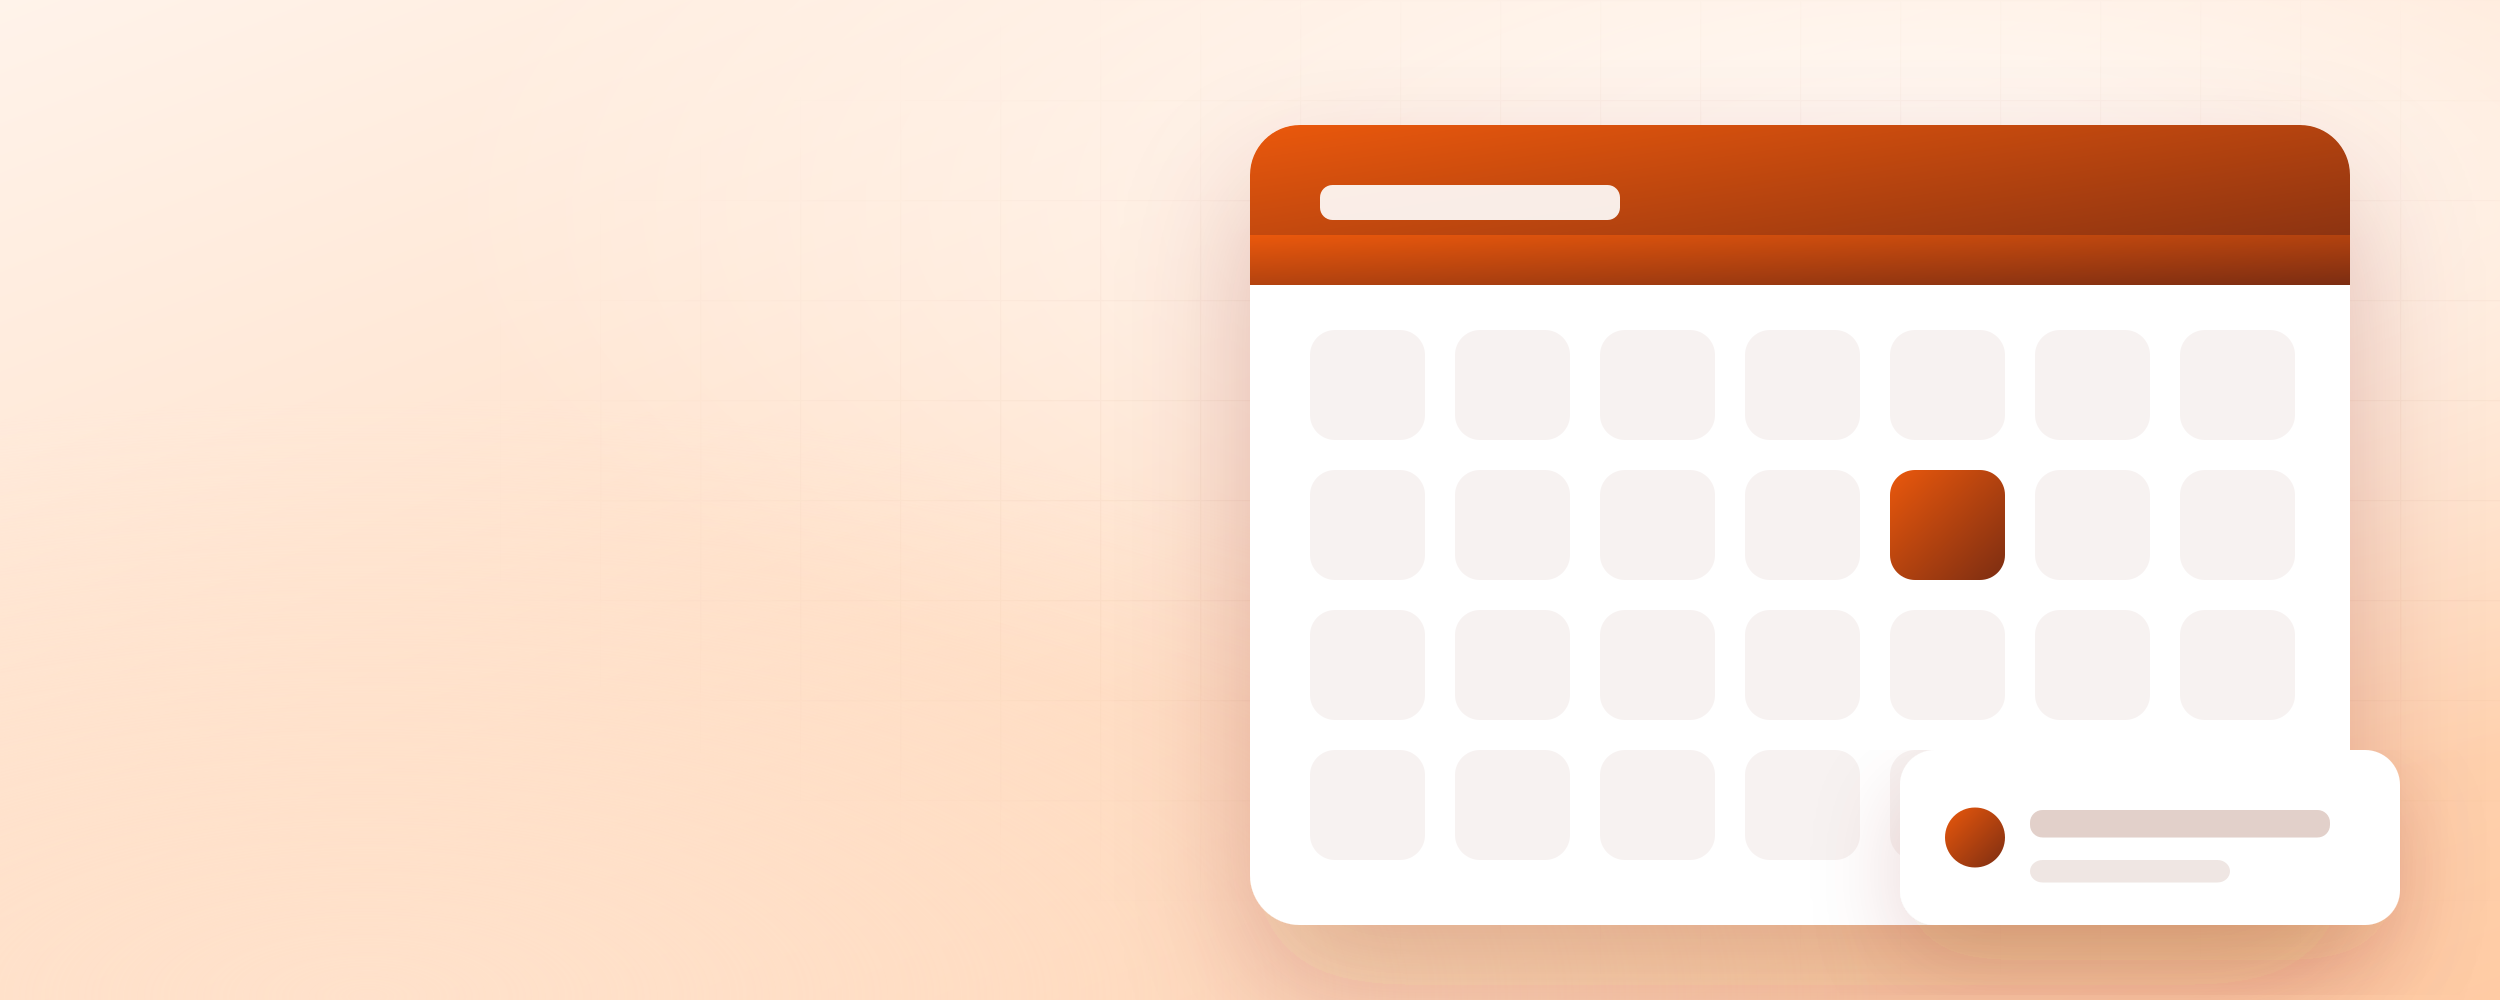
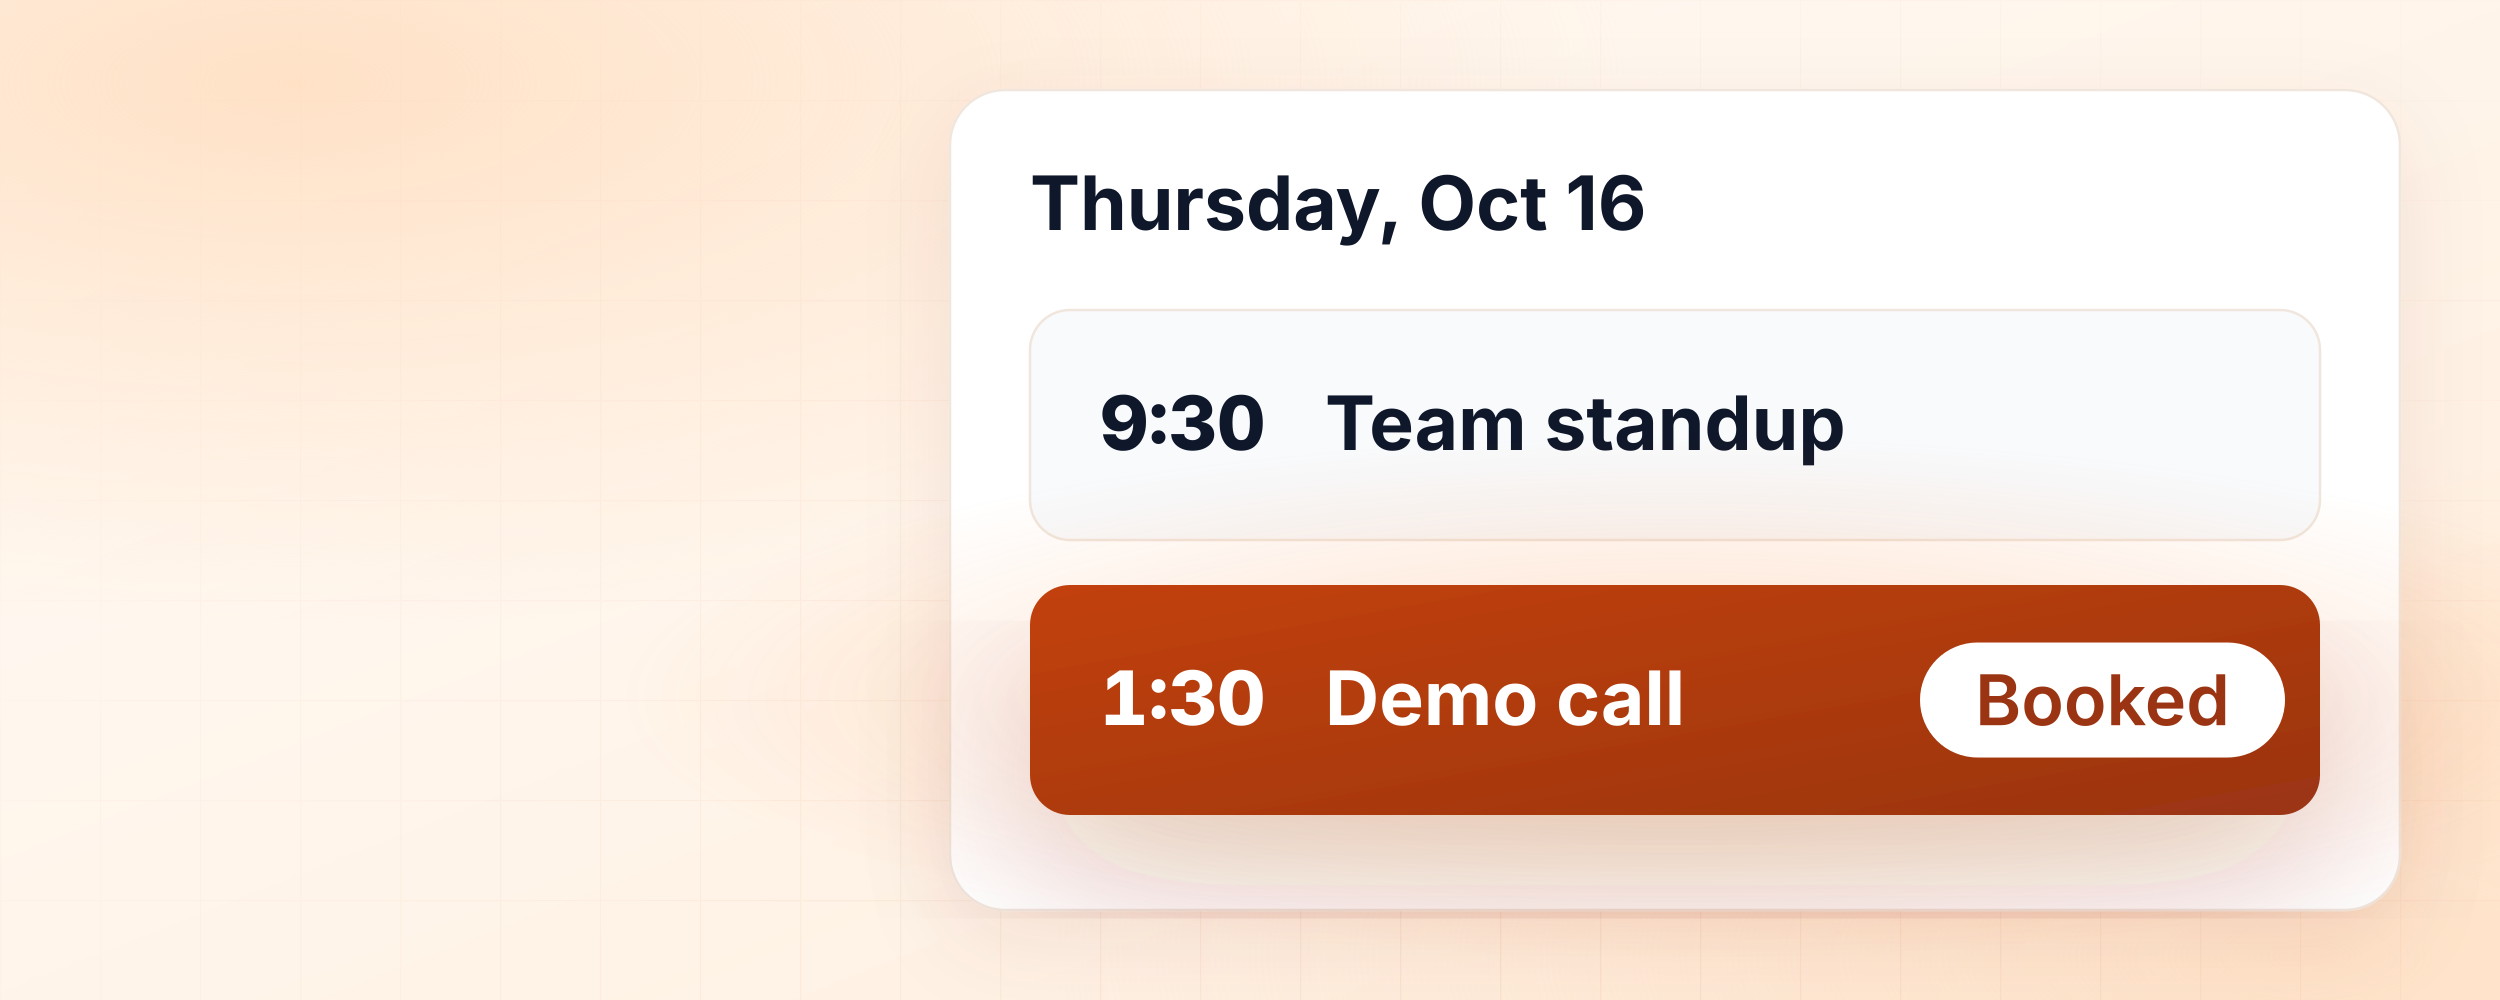
- <svg xmlns="http://www.w3.org/2000/svg" viewBox="0 0 1000 400" width="1000" height="400" role="img">
+ <svg xmlns="http://www.w3.org/2000/svg" xmlns:xlink="http://www.w3.org/1999/xlink" viewBox="0 0 1000 400" width="1000" height="400" role="img">
  <defs>
    <linearGradient id="bg" x1="0" y1="0" x2="1" y2="1">
-       <stop offset="0" stop-color="#FFF3EA" />
-       <stop offset="1" stop-color="#FFCBA4" />
+       <stop offset="0" stop-color="#FFFCF8" />
+       <stop offset="1" stop-color="#FFEDDC" />
    </linearGradient>
-     <radialGradient id="glA" cx=".78" cy=".2" r=".6">
-       <stop offset="0" stop-color="#FFFFFF" stop-opacity=".85" />
-       <stop offset="1" stop-color="#FFFFFF" stop-opacity="0" />
+     <radialGradient id="glowA" cx="0.12" cy="0.08" r="0.55">
+       <stop offset="0" stop-color="#FFE0C4" stop-opacity="0.95" />
+       <stop offset="1" stop-color="#FFE0C4" stop-opacity="0" />
    </radialGradient>
-     <radialGradient id="glB" cx=".15" cy="1" r=".6">
-       <stop offset="0" stop-color="#FFE2CC" stop-opacity=".9" />
-       <stop offset="1" stop-color="#FFE2CC" stop-opacity="0" />
+     <radialGradient id="glowB" cx="0.92" cy="0.96" r="0.5">
+       <stop offset="0" stop-color="#FFE0C4" stop-opacity="0.85" />
+       <stop offset="1" stop-color="#FFE0C4" stop-opacity="0" />
    </radialGradient>
+     <linearGradient id="gAcc" x1="0" y1="0" x2="1" y2="1">
+       <stop offset="0" stop-color="#C2410C" />
+       <stop offset="1" stop-color="#9A3412" />
+     </linearGradient>
+     <linearGradient id="gStroke" x1="0" y1="0" x2="1" y2="0">
+       <stop offset="0" stop-color="#FDBA74" />
+       <stop offset="1" stop-color="#FB923C" />
+     </linearGradient>
    <pattern id="grid" width="40" height="40" patternUnits="userSpaceOnUse">
-       <path d="M40 0H0V40" fill="none" stroke="#7C2D12" stroke-opacity=".07" stroke-width="1" />
+       <path d="M40 0H0V40" fill="none" stroke="#C2410C" stroke-opacity="0.07" stroke-width="1" />
    </pattern>
-     <radialGradient id="gm" cx=".72" cy=".45" r=".55">
-       <stop offset="0" stop-color="#fff" />
-       <stop offset="1" stop-color="#000" />
+     <radialGradient id="fade" cx="0.5" cy="0.45" r="0.65">
+       <stop offset="0" stop-color="#fff" stop-opacity="1" />
+       <stop offset="1" stop-color="#fff" stop-opacity="0" />
    </radialGradient>
-     <mask id="fade">
-       <rect width="1000" height="400" fill="url(#gm)" />
+     <mask id="gridMask">
+       <rect width="1200" height="800" fill="url(#fade)" />
    </mask>
-     <filter id="e1" x="-20%" y="-20%" width="140%" height="160%">
-       <feDropShadow dx="0" dy="2" stdDeviation="2" flood-color="#7C2D12" flood-opacity=".10" />
-       <feDropShadow dx="0" dy="14" stdDeviation="18" flood-color="#7C2D12" flood-opacity=".16" />
+     <filter id="e1" x="-10%" y="-10%" width="120%" height="140%">
+       <feDropShadow dx="0" dy="1" stdDeviation="1.2" flood-color="#0F172A" flood-opacity="0.07" />
+       <feDropShadow dx="0" dy="12" stdDeviation="18" flood-color="#7C2D12" flood-opacity="0.08" />
    </filter>
-     <filter id="e2" x="-30%" y="-30%" width="160%" height="180%">
-       <feDropShadow dx="0" dy="3" stdDeviation="3" flood-color="#7C2D12" flood-opacity=".12" />
-       <feDropShadow dx="0" dy="24" stdDeviation="26" flood-color="#7C2D12" flood-opacity=".24" />
+     <filter id="e2" x="-15%" y="-15%" width="130%" height="160%">
+       <feDropShadow dx="0" dy="2" stdDeviation="3" flood-color="#0F172A" flood-opacity="0.10" />
+       <feDropShadow dx="0" dy="28" stdDeviation="34" flood-color="#7C2D12" flood-opacity="0.20" />
    </filter>
-     <linearGradient id="acc" x1="0" y1="0" x2="1" y2="1">
-       <stop offset="0" stop-color="#EA580C" />
-       <stop offset="1" stop-color="#7C2D12" />
-     </linearGradient>
+     <radialGradient id="spot" cx="0.5" cy="0.5" r="0.5">
+       <stop offset="0" stop-color="#F97316" stop-opacity="0.24" />
+       <stop offset="1" stop-color="#F97316" stop-opacity="0" />
+     </radialGradient>
+     <path id="g700_T" d="M75 1237V1490H1292V1237H837V0H531V1237Z" />
+     <path id="g700_h" d="M428 647V0H128V1490H422V904Q471 1013 555.0 1072.5Q639 1132 763 1132Q937 1132 1042.5 1020.0Q1148 908 1148 711V0H847V659Q847 763 793.5 822.0Q740 881 645 881Q549 881 488.5 819.5Q428 758 428 647Z" />
+     <path id="g700_u" d="M513 -14Q339 -14 233.5 98.0Q128 210 128 407V1118H428V459Q428 355 482.0 296.0Q536 237 630 237Q726 237 786.5 298.5Q847 360 847 471V1118H1148V0H864L860 232Q813 113 726.5 49.5Q640 -14 513 -14Z" />
+     <path id="g700_r" d="M128 0V1118H418V923H430Q461 1026 533.5 1079.5Q606 1133 700 1133Q751 1133 797 1123V855Q777 861 738.5 865.5Q700 870 667 870Q563 870 495.5 805.0Q428 740 428 636V0Z" />
+     <path id="g700_s" d="M572 -22Q370 -22 238.5 64.0Q107 150 78 306L357 354Q400 198 581 198Q667 198 716.5 230.5Q766 263 766 313Q766 398 622 428L429 468Q107 534 107 785Q107 946 236.0 1039.0Q365 1132 577 1132Q776 1132 894.0 1051.0Q1012 970 1043 834L777 787Q759 844 711.0 880.5Q663 917 581 917Q507 917 457.0 885.5Q407 854 407 804Q407 762 439.5 732.5Q472 703 551 687L752 647Q1072 582 1072 345Q1072 235 1008.0 152.5Q944 70 831.0 24.0Q718 -22 572 -22Z" />
+     <path id="g700_d" d="M537 -19Q408 -19 305.0 47.5Q202 114 141.5 242.5Q81 371 81 557Q81 748 143.0 876.0Q205 1004 308.0 1068.0Q411 1132 535 1132Q630 1132 693.0 1100.0Q756 1068 794.5 1021.0Q833 974 853 930H863V1490H1163V0H868V179H853Q832 134 793.0 88.5Q754 43 691.0 12.0Q628 -19 537 -19ZM629 222Q743 222 806.0 314.0Q869 406 869 558Q869 710 806.5 801.0Q744 892 629 892Q511 892 450.0 798.5Q389 705 389 558Q389 410 450.5 316.0Q512 222 629 222Z" />
+     <path id="g700_a" d="M440 -22Q280 -22 174.0 62.5Q68 147 68 313Q68 438 128.0 509.0Q188 580 284.0 613.0Q380 646 490 656Q634 670 697.5 685.5Q761 701 761 756V761Q761 832 715.5 871.0Q670 910 586 910Q499 910 446.0 872.5Q393 835 375 781L100 827Q143 972 271.5 1052.0Q400 1132 587 1132Q707 1132 815.5 1094.0Q924 1056 992.5 972.5Q1061 889 1061 753V0H777V155H767Q726 77 645.0 27.5Q564 -22 440 -22ZM525 189Q630 189 696.5 250.0Q763 311 763 400V521Q745 508 704.5 498.5Q664 489 619.0 481.5Q574 474 541 470Q458 458 407.0 423.0Q356 388 356 321Q356 256 403.5 222.5Q451 189 525 189Z" />
+     <path id="g700_y" d="M120 -396 189 -170 226 -179Q317 -204 375.0 -175.5Q433 -147 443 -63L451 -3L31 1118H350L538 538Q561 465 577.0 392.5Q593 320 609 246Q627 321 646.5 393.5Q666 466 690 538L886 1118H1201L726 -132Q675 -267 579.5 -346.5Q484 -426 316 -426Q256 -426 204.0 -417.5Q152 -409 120 -396Z" />
+     <path id="g700_comma" d="M119 -395 207 225H507L323 -395Z" />
+     <path id="g700_O" d="M789 -20Q592 -20 434.5 70.0Q277 160 185.5 331.0Q94 502 94 744Q94 987 185.5 1158.5Q277 1330 434.5 1420.0Q592 1510 789 1510Q987 1510 1144.0 1420.0Q1301 1330 1392.5 1158.5Q1484 987 1484 744Q1484 501 1392.5 330.5Q1301 160 1144.0 70.0Q987 -20 789 -20ZM789 251Q963 251 1068.5 377.5Q1174 504 1174 744Q1174 985 1068.5 1112.0Q963 1239 789 1239Q616 1239 510.0 1111.5Q404 984 404 744Q404 505 510.0 378.0Q616 251 789 251Z" />
+     <path id="g700_c" d="M628 -22Q459 -22 336.5 50.5Q214 123 147.5 252.5Q81 382 81 554Q81 727 147.5 857.0Q214 987 336.5 1059.5Q459 1132 628 1132Q827 1132 960.0 1032.5Q1093 933 1125 760L846 708Q827 795 772.5 845.5Q718 896 631 896Q511 896 449.0 801.5Q387 707 387 555Q387 405 449.0 309.5Q511 214 631 214Q718 214 774.0 266.5Q830 319 848 409L1127 358Q1095 181 962.0 79.5Q829 -22 628 -22Z" />
+     <path id="g700_t" d="M683 1118V889H474V327Q474 223 576 223Q593 223 623.5 227.5Q654 232 671 236L714 11Q664 -4 614.5 -10.0Q565 -16 520 -16Q352 -16 263.0 65.5Q174 147 174 301V889H20V1118H174V1384H474V1118Z" />
+     <path id="g700_one" d="M749 1490V0H444V1221H434L93 980V1259L422 1490Z" />
+     <path id="g700_six" d="M684 -20Q570 -20 464.5 18.0Q359 56 275.5 140.5Q192 225 143.0 365.0Q94 505 94 710Q94 960 168.0 1139.5Q242 1319 377.0 1414.5Q512 1510 695 1510Q842 1510 955.0 1453.0Q1068 1396 1137.0 1297.5Q1206 1199 1221 1077H921Q902 1156 842.5 1201.5Q783 1247 695 1247Q548 1247 471.0 1119.0Q394 991 394 771H404Q454 868 555.0 923.5Q656 979 778 979Q909 979 1013.0 917.0Q1117 855 1177.0 746.5Q1237 638 1237 498Q1237 347 1167.0 230.0Q1097 113 972.5 46.5Q848 -20 684 -20ZM682 222Q792 222 866.0 299.0Q940 376 940 490Q940 602 867.5 679.0Q795 756 684 756Q611 756 552.0 719.5Q493 683 459.0 622.5Q425 562 425 489Q425 416 458.5 355.0Q492 294 550.0 258.0Q608 222 682 222Z" />
+     <path id="g800_nine_tf" d="M632 -23Q477 -23 358.0 38.0Q239 99 167.5 201.5Q96 304 82 430H430Q445 358 500.5 318.5Q556 279 632 279Q770 279 838.5 399.5Q907 520 907 722H898Q852 623 749.0 566.0Q646 509 522 509Q388 509 285.0 570.5Q182 632 123.5 740.0Q65 848 65 986Q65 1141 138.0 1260.0Q211 1379 340.5 1446.5Q470 1514 640 1513Q761 1513 871.5 1473.0Q982 1433 1069.0 1346.0Q1156 1259 1206.0 1117.5Q1256 976 1256 772Q1256 526 1178.5 347.5Q1101 169 961.0 73.0Q821 -23 632 -23ZM641 757Q741 757 808.0 826.5Q875 896 875 998Q875 1098 809.0 1167.5Q743 1237 642 1237Q542 1237 475.0 1168.0Q408 1099 408 997Q408 894 474.0 825.5Q540 757 641 757Z" />
+     <path id="g800_colon_case_tf" d="M276 164Q196 164 141.5 217.5Q87 271 87 350Q87 430 141.5 483.5Q196 537 276 537Q356 537 410.5 483.5Q465 430 465 350Q465 271 410.5 217.5Q356 164 276 164ZM276 879Q196 879 141.5 932.5Q87 986 87 1065Q87 1145 141.5 1198.5Q196 1252 276 1252Q356 1252 410.5 1198.5Q465 1145 465 1065Q465 986 410.5 932.5Q356 879 276 879Z" />
+     <path id="g800_three_tf" d="M654 -20Q485 -20 354.5 38.0Q224 96 149.0 198.5Q74 301 73 435H427Q429 360 494.0 314.0Q559 268 657 268Q754 268 815.5 318.0Q877 368 877 449Q877 530 809.0 581.0Q741 632 627 632H482V884H627Q726 884 789.0 933.5Q852 983 852 1062Q852 1138 798.0 1185.5Q744 1233 658 1233Q567 1233 504.5 1186.0Q442 1139 441 1061H102Q103 1193 175.5 1294.0Q248 1395 373.5 1452.5Q499 1510 659 1510Q817 1510 937.5 1454.0Q1058 1398 1125.5 1301.5Q1193 1205 1193 1084Q1193 959 1111.5 877.0Q1030 795 901 776V765Q1072 744 1159.5 652.0Q1247 560 1247 422Q1247 293 1171.5 193.5Q1096 94 962.0 37.0Q828 -20 654 -20Z" />
+     <path id="g800_zero_tf" d="M661 -20Q365 -20 218.5 181.5Q72 383 72 744Q72 1106 219.0 1308.0Q366 1510 661 1510Q956 1510 1103.0 1307.5Q1250 1105 1250 744Q1250 383 1103.5 181.5Q957 -20 661 -20ZM661 269Q784 269 841.5 384.0Q899 499 899 744Q899 992 841.5 1107.5Q784 1223 661 1223Q538 1223 480.5 1107.5Q423 992 423 744Q423 499 480.5 384.0Q538 269 661 269Z" />
+     <path id="g700_e" d="M633 -22Q462 -22 338.0 48.0Q214 118 147.5 247.0Q81 376 81 553Q81 726 147.5 856.0Q214 986 334.5 1059.0Q455 1132 618 1132Q764 1132 883.0 1070.0Q1002 1008 1072.5 882.0Q1143 756 1143 565V481H378Q383 344 454.0 274.0Q525 204 638 204Q717 204 773.5 237.5Q830 271 854 336L1126 285Q1085 146 956.5 62.0Q828 -22 633 -22ZM380 669H854Q843 778 784.0 842.0Q725 906 621 906Q513 906 451.0 839.5Q389 773 380 669Z" />
+     <path id="g700_m" d="M128 0V1118H406L418 901Q463 1023 550.0 1079.0Q637 1135 737 1135Q949 1135 1025 884Q1072 1013 1170.5 1074.0Q1269 1135 1384 1135Q1538 1135 1639.5 1035.5Q1741 936 1741 754V0H1441V697Q1441 791 1389.5 837.5Q1338 884 1263 884Q1178 884 1128.5 830.0Q1079 776 1079 688V0H789V705Q789 787 740.5 835.5Q692 884 615 884Q536 884 482.0 830.5Q428 777 428 676V0Z" />
+     <path id="g700_n" d="M428 647V0H128V1118H411L415 887Q462 1004 548.0 1068.0Q634 1132 763 1132Q937 1132 1042.0 1020.0Q1147 908 1147 711V0H847V659Q847 763 793.5 822.0Q740 881 645 881Q549 881 488.5 819.5Q428 758 428 647Z" />
+     <path id="g700_p" d="M128 -418V1118H423V930H437Q457 974 495.5 1021.0Q534 1068 597.5 1100.0Q661 1132 756 1132Q880 1132 983.0 1068.0Q1086 1004 1147.5 876.0Q1209 748 1209 557Q1209 371 1149.0 242.5Q1089 114 986.0 47.5Q883 -19 754 -19Q663 -19 600.0 12.0Q537 43 497.5 88.5Q458 134 437 179H428V-418ZM662 222Q779 222 840.5 316.0Q902 410 902 558Q902 705 841.0 798.5Q780 892 662 892Q546 892 483.5 801.0Q421 710 421 558Q421 406 484.0 314.0Q547 222 662 222Z" />
+     <path id="g800_one_tf" d="M158 0V283H547V1183H537L203 952V1262L535 1490H899V283H1199V0Z" />
+     <path id="g700_D" d="M659 0H135V1490H664Q888 1490 1049.5 1400.5Q1211 1311 1298.0 1144.5Q1385 978 1385 746Q1385 513 1298.0 346.0Q1211 179 1048.0 89.5Q885 0 659 0ZM440 263H644Q859 263 970.0 379.0Q1081 495 1081 746Q1081 996 970.5 1111.5Q860 1227 646 1227H440Z" />
+     <path id="g700_o" d="M628 -22Q460 -22 337.0 50.5Q214 123 147.5 252.5Q81 382 81 554Q81 727 147.5 857.0Q214 987 337.0 1059.5Q460 1132 628 1132Q796 1132 919.0 1059.5Q1042 987 1108.5 857.0Q1175 727 1175 554Q1175 382 1108.5 252.5Q1042 123 919.0 50.5Q796 -22 628 -22ZM628 214Q748 214 809.0 311.0Q870 408 870 555Q870 703 809.0 799.5Q748 896 628 896Q508 896 447.5 799.5Q387 703 387 555Q387 408 447.5 311.0Q508 214 628 214Z" />
+     <path id="g700_l" d="M428 1490V0H128V1490Z" />
+     <path id="g600_B" d="M150 0V1490H720Q881 1490 987.5 1439.5Q1094 1389 1147.5 1301.5Q1201 1214 1201 1103Q1201 967 1125.5 889.0Q1050 811 941 786V771Q1020 767 1093.0 723.0Q1166 679 1212.5 599.0Q1259 519 1259 406Q1259 290 1203.0 198.0Q1147 106 1034.5 53.0Q922 0 751 0ZM417 223H709Q857 223 922.5 280.0Q988 337 988 426Q988 526 915.0 594.0Q842 662 718 662H417ZM417 855H686Q792 855 863.0 912.5Q934 970 934 1069Q934 1156 873.0 1212.0Q812 1268 692 1268H417Z" />
+     <path id="g600_o" d="M623 -23Q460 -23 340.0 49.5Q220 122 154.5 251.5Q89 381 89 553Q89 727 154.5 857.5Q220 988 340.0 1060.0Q460 1132 623 1132Q786 1132 906.0 1060.0Q1026 988 1092.0 857.5Q1158 727 1158 553Q1158 381 1092.0 251.5Q1026 122 906.0 49.5Q786 -23 623 -23ZM623 188Q714 188 774.0 237.0Q834 286 864.0 369.0Q894 452 894 554Q894 657 864.0 740.0Q834 823 774.0 872.0Q714 921 623 921Q533 921 473.0 872.0Q413 823 383.5 740.0Q354 657 354 554Q354 452 383.5 369.0Q413 286 473.0 237.0Q533 188 623 188Z" />
+     <path id="g600_k" d="M138 0V1490H398V667H417L820 1118H1125L692 635L1151 0H839L494 479L398 376V0Z" />
+     <path id="g600_e" d="M632 -23Q463 -23 341.5 48.0Q220 119 154.5 248.0Q89 377 89 552Q89 724 153.5 854.5Q218 985 336.5 1058.5Q455 1132 615 1132Q751 1132 867.5 1072.5Q984 1013 1055.0 888.5Q1126 764 1126 568V486H348Q353 337 431.5 259.0Q510 181 635 181Q721 181 782.5 218.0Q844 255 870 326L1109 277Q1069 142 943.5 59.5Q818 -23 632 -23ZM349 663H873Q861 783 796.5 855.5Q732 928 616 928Q497 928 427.5 851.5Q358 775 349 663Z" />
+     <path id="g600_d" d="M550 -20Q418 -20 313.5 47.5Q209 115 149.0 244.0Q89 373 89 557Q89 743 150.0 871.5Q211 1000 315.5 1066.0Q420 1132 549 1132Q649 1132 712.5 1098.5Q776 1065 813.0 1018.5Q850 972 870 933H881V1490H1141V0H886V177H870Q849 137 811.0 91.0Q773 45 709.5 12.5Q646 -20 550 -20ZM621 194Q748 194 817.0 294.5Q886 395 886 558Q886 721 817.5 819.5Q749 918 621 918Q489 918 422.0 816.0Q355 714 355 558Q355 401 422.5 297.5Q490 194 621 194Z" />
  </defs>
+   <style>
+ .pulse{transform-box:fill-box;transform-origin:center;animation:pulse 2.4s cubic-bezier(.2,.7,.3,1) infinite}
+ @keyframes pulse{0%{transform:scale(1);opacity:.30}75%{transform:scale(2.1);opacity:0}100%{transform:scale(2.1);opacity:0}}
+ .caret{animation:blink 1.1s steps(1) infinite}
+ @keyframes blink{0%,55%{opacity:1}56%,100%{opacity:0}}
+ .press{transform-box:fill-box;transform-origin:0 0;animation:press 3.2s ease-in-out infinite}
+ @keyframes press{0%,58%,100%{transform:translate(0,0) scale(1)}66%{transform:translate(1.5px,2px) scale(.9)}74%{transform:translate(0,0) scale(1)}}
+ .ripple{transform-box:fill-box;transform-origin:center;opacity:0;animation:ripple 3.2s ease-out infinite}
+ @keyframes ripple{0%,62%{opacity:0;transform:scale(.4)}68%{opacity:.5}100%{opacity:0;transform:scale(2.4)}}
+ .sweep{animation:sweep 4.8s cubic-bezier(.45,0,.2,1) infinite}
+ @keyframes sweep{0%{transform:translateY(-470px);opacity:0}8%{opacity:1}72%{transform:translateY(0);opacity:1}100%{transform:translateY(0);opacity:1}}
+ .ring{transform-box:fill-box;transform-origin:50% 12%;animation:ring 4s ease-in-out infinite}
+ @keyframes ring{0%,70%,100%{transform:rotate(0)}74%{transform:rotate(14deg)}78%{transform:rotate(-12deg)}82%{transform:rotate(8deg)}86%{transform:rotate(-4deg)}90%{transform:rotate(0)}}
+ .glow{animation:glow 2.6s ease-in-out infinite}
+ @keyframes glow{0%,100%{opacity:1}50%{opacity:.45}}
+ .float{animation:float 6s ease-in-out infinite}
+ @keyframes float{0%,100%{transform:translateY(0)}50%{transform:translateY(-6px)}}
+ @media (prefers-reduced-motion: reduce){*{animation:none!important}}
+ </style>
  <rect width="1000" height="400" fill="url(#bg)" />
-   <rect width="1000" height="400" fill="url(#glA)" />
-   <rect width="1000" height="400" fill="url(#glB)" />
-   <rect width="1000" height="400" fill="url(#grid)" mask="url(#fade)" />
-   <g filter="url(#e2)">
-     <rect x="500" y="50" width="440" height="320" rx="20" fill="#fff" fill-opacity="1" />
+   <rect width="1000" height="400" fill="url(#glowA)" />
+   <rect width="1000" height="400" fill="url(#glowB)" />
+   <rect width="1000" height="400" fill="url(#grid)" mask="url(#gridMask)" />
+   <rect x="380" y="36" width="580" height="328" rx="22" fill="#fff" stroke="#F0E6DD" stroke-width="1" filter="url(#e1)" />
+   <g>
+     <use href="#g700_T" xlink:href="#g700_T" transform="translate(412.00 92.00) scale(0.01465 -0.01465)" fill="#0F172A" />
+     <use href="#g700_h" xlink:href="#g700_h" transform="translate(432.02 92.00) scale(0.01465 -0.01465)" fill="#0F172A" />
+     <use href="#g700_u" xlink:href="#g700_u" transform="translate(450.70 92.00) scale(0.01465 -0.01465)" fill="#0F172A" />
+     <use href="#g700_r" xlink:href="#g700_r" transform="translate(469.38 92.00) scale(0.01465 -0.01465)" fill="#0F172A" />
+     <use href="#g700_s" xlink:href="#g700_s" transform="translate(481.59 92.00) scale(0.01465 -0.01465)" fill="#0F172A" />
+     <use href="#g700_d" xlink:href="#g700_d" transform="translate(498.40 92.00) scale(0.01465 -0.01465)" fill="#0F172A" />
+     <use href="#g700_a" xlink:href="#g700_a" transform="translate(517.31 92.00) scale(0.01465 -0.01465)" fill="#0F172A" />
+     <use href="#g700_y" xlink:href="#g700_y" transform="translate(534.21 92.00) scale(0.01465 -0.01465)" fill="#0F172A" />
+     <use href="#g700_comma" xlink:href="#g700_comma" transform="translate(551.12 92.00) scale(0.01465 -0.01465)" fill="#0F172A" />
+     <use href="#g700_O" xlink:href="#g700_O" transform="translate(567.32 92.00) scale(0.01465 -0.01465)" fill="#0F172A" />
+     <use href="#g700_c" xlink:href="#g700_c" transform="translate(590.43 92.00) scale(0.01465 -0.01465)" fill="#0F172A" />
+     <use href="#g700_t" xlink:href="#g700_t" transform="translate(608.08 92.00) scale(0.01465 -0.01465)" fill="#0F172A" />
+     <use href="#g700_one" xlink:href="#g700_one" transform="translate(626.17 92.00) scale(0.01465 -0.01465)" fill="#0F172A" />
+     <use href="#g700_six" xlink:href="#g700_six" transform="translate(639.11 92.00) scale(0.01465 -0.01465)" fill="#0F172A" />
  </g>
-   <rect x="500" y="50" width="440" height="64" rx="20" fill="url(#acc)" fill-opacity="1" />
-   <rect x="500" y="94" width="440" height="20" rx="0" fill="url(#acc)" fill-opacity="1" />
-   <rect x="528" y="74" width="120" height="14" rx="5" fill="#fff" fill-opacity="0.9" />
-   <rect x="524" y="132" width="46" height="44" rx="10" fill="#7C2D12" fill-opacity="0.06" />
-   <rect x="582" y="132" width="46" height="44" rx="10" fill="#7C2D12" fill-opacity="0.06" />
-   <rect x="640" y="132" width="46" height="44" rx="10" fill="#7C2D12" fill-opacity="0.06" />
-   <rect x="698" y="132" width="46" height="44" rx="10" fill="#7C2D12" fill-opacity="0.06" />
-   <rect x="756" y="132" width="46" height="44" rx="10" fill="#7C2D12" fill-opacity="0.06" />
-   <rect x="814" y="132" width="46" height="44" rx="10" fill="#7C2D12" fill-opacity="0.06" />
-   <rect x="872" y="132" width="46" height="44" rx="10" fill="#7C2D12" fill-opacity="0.06" />
-   <rect x="524" y="188" width="46" height="44" rx="10" fill="#7C2D12" fill-opacity="0.06" />
-   <rect x="582" y="188" width="46" height="44" rx="10" fill="#7C2D12" fill-opacity="0.06" />
-   <rect x="640" y="188" width="46" height="44" rx="10" fill="#7C2D12" fill-opacity="0.06" />
-   <rect x="698" y="188" width="46" height="44" rx="10" fill="#7C2D12" fill-opacity="0.06" />
-   <rect x="756" y="188" width="46" height="44" rx="10" fill="url(#acc)" fill-opacity="1" />
-   <rect x="814" y="188" width="46" height="44" rx="10" fill="#7C2D12" fill-opacity="0.06" />
-   <rect x="872" y="188" width="46" height="44" rx="10" fill="#7C2D12" fill-opacity="0.06" />
-   <rect x="524" y="244" width="46" height="44" rx="10" fill="#7C2D12" fill-opacity="0.06" />
-   <rect x="582" y="244" width="46" height="44" rx="10" fill="#7C2D12" fill-opacity="0.06" />
-   <rect x="640" y="244" width="46" height="44" rx="10" fill="#7C2D12" fill-opacity="0.06" />
-   <rect x="698" y="244" width="46" height="44" rx="10" fill="#7C2D12" fill-opacity="0.06" />
-   <rect x="756" y="244" width="46" height="44" rx="10" fill="#7C2D12" fill-opacity="0.06" />
-   <rect x="814" y="244" width="46" height="44" rx="10" fill="#7C2D12" fill-opacity="0.06" />
-   <rect x="872" y="244" width="46" height="44" rx="10" fill="#7C2D12" fill-opacity="0.06" />
-   <rect x="524" y="300" width="46" height="44" rx="10" fill="#7C2D12" fill-opacity="0.06" />
-   <rect x="582" y="300" width="46" height="44" rx="10" fill="#7C2D12" fill-opacity="0.06" />
-   <rect x="640" y="300" width="46" height="44" rx="10" fill="#7C2D12" fill-opacity="0.06" />
-   <rect x="698" y="300" width="46" height="44" rx="10" fill="#7C2D12" fill-opacity="0.06" />
-   <rect x="756" y="300" width="46" height="44" rx="10" fill="#7C2D12" fill-opacity="0.06" />
-   <rect x="814" y="300" width="46" height="44" rx="10" fill="#7C2D12" fill-opacity="0.06" />
-   <rect x="872" y="300" width="46" height="44" rx="10" fill="#7C2D12" fill-opacity="0.06" />
-   <g filter="url(#e1)">
-     <rect x="760" y="300" width="200" height="70" rx="14" fill="#fff" fill-opacity="1" />
+   <rect x="412" y="124" width="516" height="92" rx="16" fill="#F8FAFC" stroke="#F0E6DD" stroke-width="1" />
+   <g>
+     <use href="#g800_nine_tf" xlink:href="#g800_nine_tf" transform="translate(440.00 180.00) scale(0.01465 -0.01465)" fill="#0F172A" />
+     <use href="#g800_colon_case_tf" xlink:href="#g800_colon_case_tf" transform="translate(459.37 180.00) scale(0.01465 -0.01465)" fill="#0F172A" />
+     <use href="#g800_three_tf" xlink:href="#g800_three_tf" transform="translate(467.42 180.00) scale(0.01465 -0.01465)" fill="#0F172A" />
+     <use href="#g800_zero_tf" xlink:href="#g800_zero_tf" transform="translate(486.79 180.00) scale(0.01465 -0.01465)" fill="#0F172A" />
  </g>
-   <circle cx="790" cy="335" r="12" fill="url(#acc)" />
-   <rect x="812" y="324" width="120" height="11" rx="5" fill="#7C2D12" fill-opacity="0.22" />
-   <rect x="812" y="344" width="80" height="9" rx="5" fill="#7C2D12" fill-opacity="0.12" />
+   <g>
+     <use href="#g700_T" xlink:href="#g700_T" transform="translate(530.00 180.00) scale(0.01465 -0.01465)" fill="#0F172A" />
+     <use href="#g700_e" xlink:href="#g700_e" transform="translate(547.68 180.00) scale(0.01465 -0.01465)" fill="#0F172A" />
+     <use href="#g700_a" xlink:href="#g700_a" transform="translate(565.84 180.00) scale(0.01465 -0.01465)" fill="#0F172A" />
+     <use href="#g700_m" xlink:href="#g700_m" transform="translate(583.26 180.00) scale(0.01465 -0.01465)" fill="#0F172A" />
+     <use href="#g700_s" xlink:href="#g700_s" transform="translate(617.74 180.00) scale(0.01465 -0.01465)" fill="#0F172A" />
+     <use href="#g700_t" xlink:href="#g700_t" transform="translate(634.55 180.00) scale(0.01465 -0.01465)" fill="#0F172A" />
+     <use href="#g700_a" xlink:href="#g700_a" transform="translate(645.68 180.00) scale(0.01465 -0.01465)" fill="#0F172A" />
+     <use href="#g700_n" xlink:href="#g700_n" transform="translate(663.10 180.00) scale(0.01465 -0.01465)" fill="#0F172A" />
+     <use href="#g700_d" xlink:href="#g700_d" transform="translate(681.77 180.00) scale(0.01465 -0.01465)" fill="#0F172A" />
+     <use href="#g700_u" xlink:href="#g700_u" transform="translate(700.68 180.00) scale(0.01465 -0.01465)" fill="#0F172A" />
+     <use href="#g700_p" xlink:href="#g700_p" transform="translate(719.36 180.00) scale(0.01465 -0.01465)" fill="#0F172A" />
+   </g>
+   <ellipse cx="670.0" cy="279.0" rx="421.2" ry="104.5" fill="url(#spot)" />
+   <rect x="412" y="234" width="516" height="92" rx="16" fill="url(#gAcc)" filter="url(#e2)" />
+   <g>
+     <use href="#g800_one_tf" xlink:href="#g800_one_tf" transform="translate(440.00 290.00) scale(0.01465 -0.01465)" fill="#fff" />
+     <use href="#g800_colon_case_tf" xlink:href="#g800_colon_case_tf" transform="translate(459.37 290.00) scale(0.01465 -0.01465)" fill="#fff" />
+     <use href="#g800_three_tf" xlink:href="#g800_three_tf" transform="translate(467.42 290.00) scale(0.01465 -0.01465)" fill="#fff" />
+     <use href="#g800_zero_tf" xlink:href="#g800_zero_tf" transform="translate(486.79 290.00) scale(0.01465 -0.01465)" fill="#fff" />
+   </g>
+   <g>
+     <use href="#g700_D" xlink:href="#g700_D" transform="translate(530.00 290.00) scale(0.01465 -0.01465)" fill="#fff" />
+     <use href="#g700_e" xlink:href="#g700_e" transform="translate(551.67 290.00) scale(0.01465 -0.01465)" fill="#fff" />
+     <use href="#g700_m" xlink:href="#g700_m" transform="translate(569.54 290.00) scale(0.01465 -0.01465)" fill="#fff" />
+     <use href="#g700_o" xlink:href="#g700_o" transform="translate(596.91 290.00) scale(0.01465 -0.01465)" fill="#fff" />
+     <use href="#g700_c" xlink:href="#g700_c" transform="translate(622.42 290.00) scale(0.01465 -0.01465)" fill="#fff" />
+     <use href="#g700_a" xlink:href="#g700_a" transform="translate(640.36 290.00) scale(0.01465 -0.01465)" fill="#fff" />
+     <use href="#g700_l" xlink:href="#g700_l" transform="translate(657.78 290.00) scale(0.01465 -0.01465)" fill="#fff" />
+     <use href="#g700_l" xlink:href="#g700_l" transform="translate(665.91 290.00) scale(0.01465 -0.01465)" fill="#fff" />
+   </g>
+   <rect x="768" y="257" width="146" height="46" rx="23.0" fill="#fff" />
+   <g>
+     <use href="#g600_B" xlink:href="#g600_B" transform="translate(790.05 290.08) scale(0.01367 -0.01367)" fill="#9A3412" />
+     <use href="#g600_o" xlink:href="#g600_o" transform="translate(808.51 290.08) scale(0.01367 -0.01367)" fill="#9A3412" />
+     <use href="#g600_o" xlink:href="#g600_o" transform="translate(825.56 290.08) scale(0.01367 -0.01367)" fill="#9A3412" />
+     <use href="#g600_k" xlink:href="#g600_k" transform="translate(842.61 290.08) scale(0.01367 -0.01367)" fill="#9A3412" />
+     <use href="#g600_e" xlink:href="#g600_e" transform="translate(857.92 290.08) scale(0.01367 -0.01367)" fill="#9A3412" />
+     <use href="#g600_d" xlink:href="#g600_d" transform="translate(874.48 290.08) scale(0.01367 -0.01367)" fill="#9A3412" />
+   </g>
</svg>
